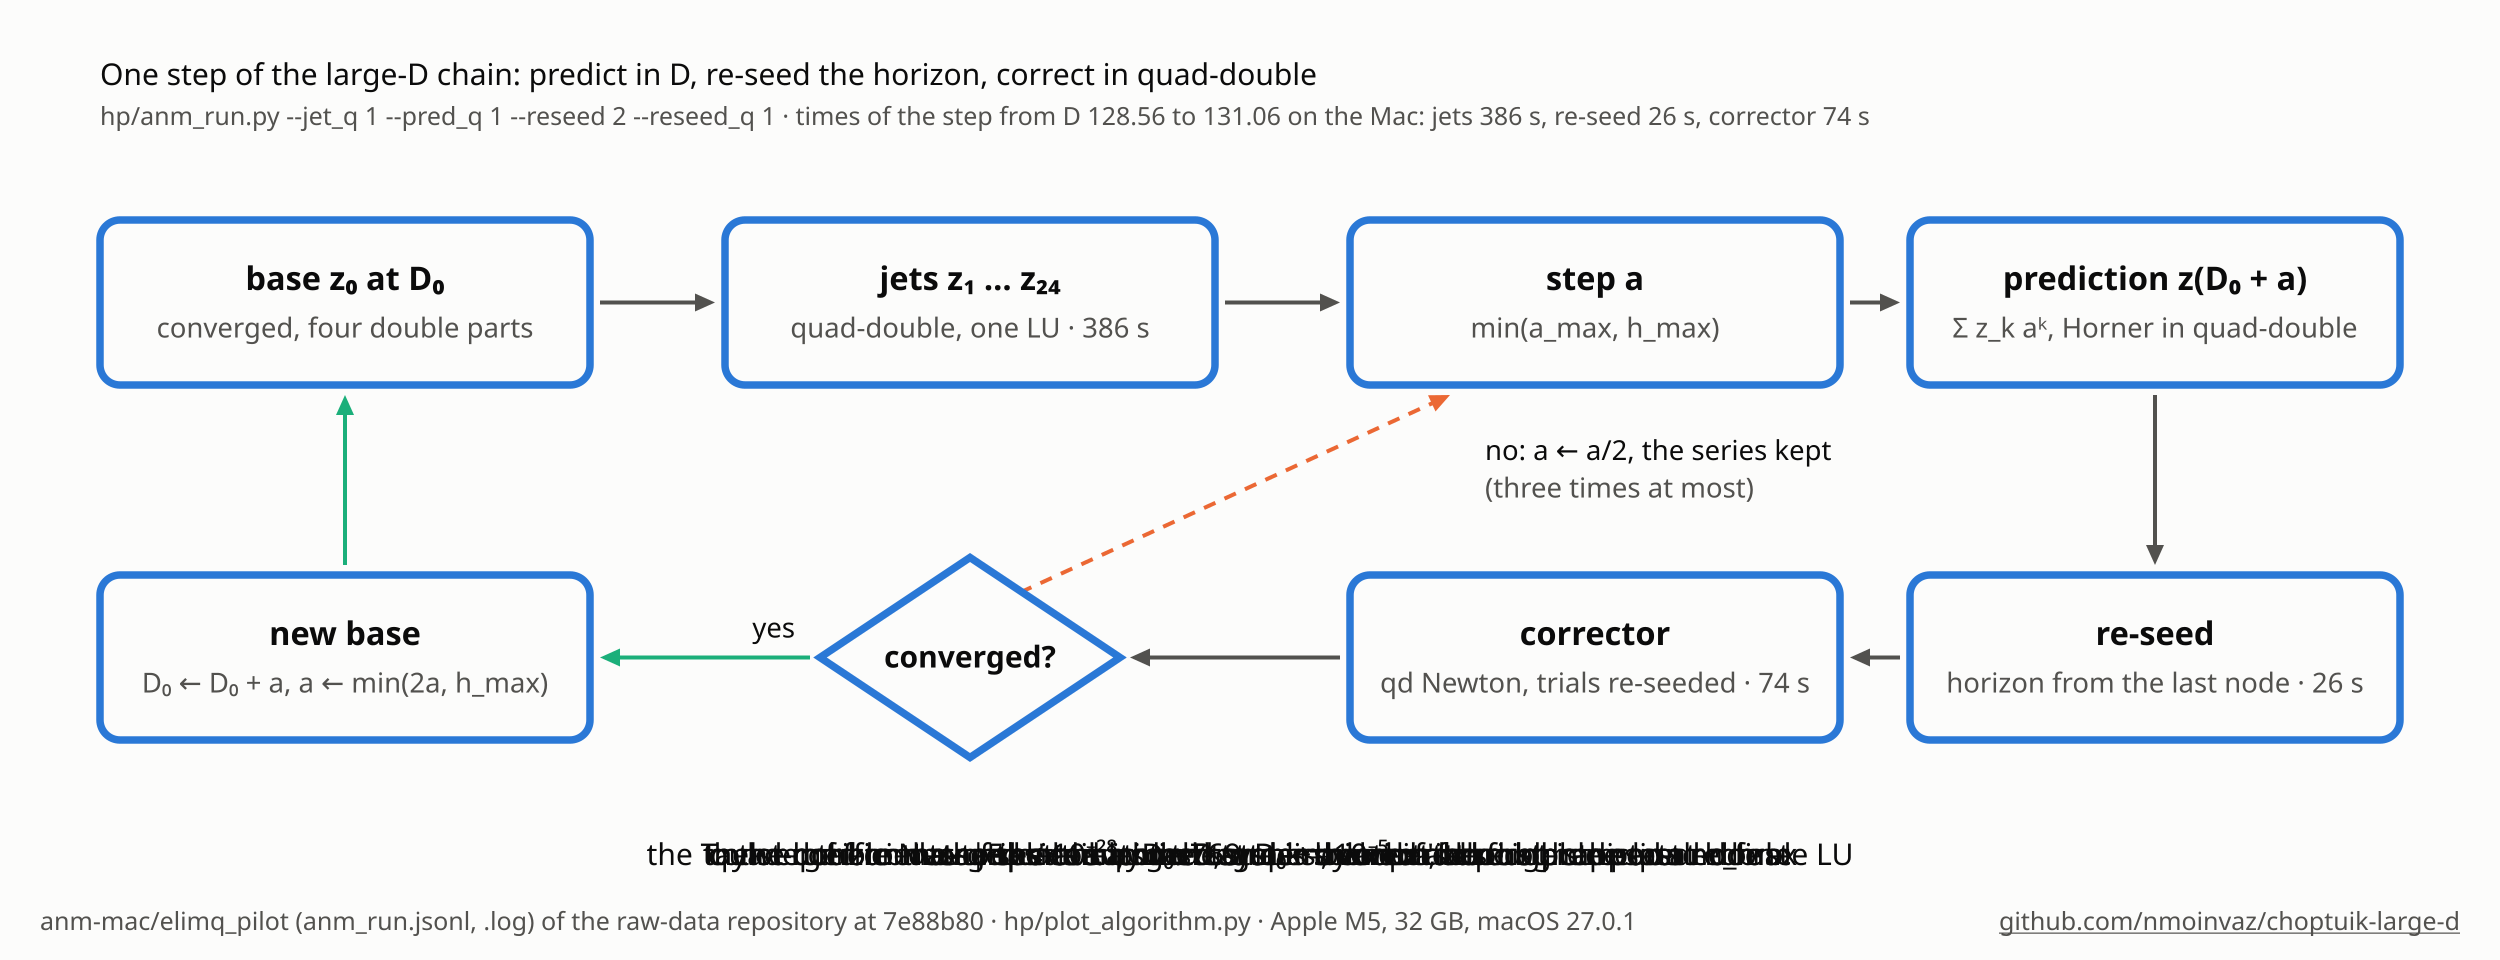
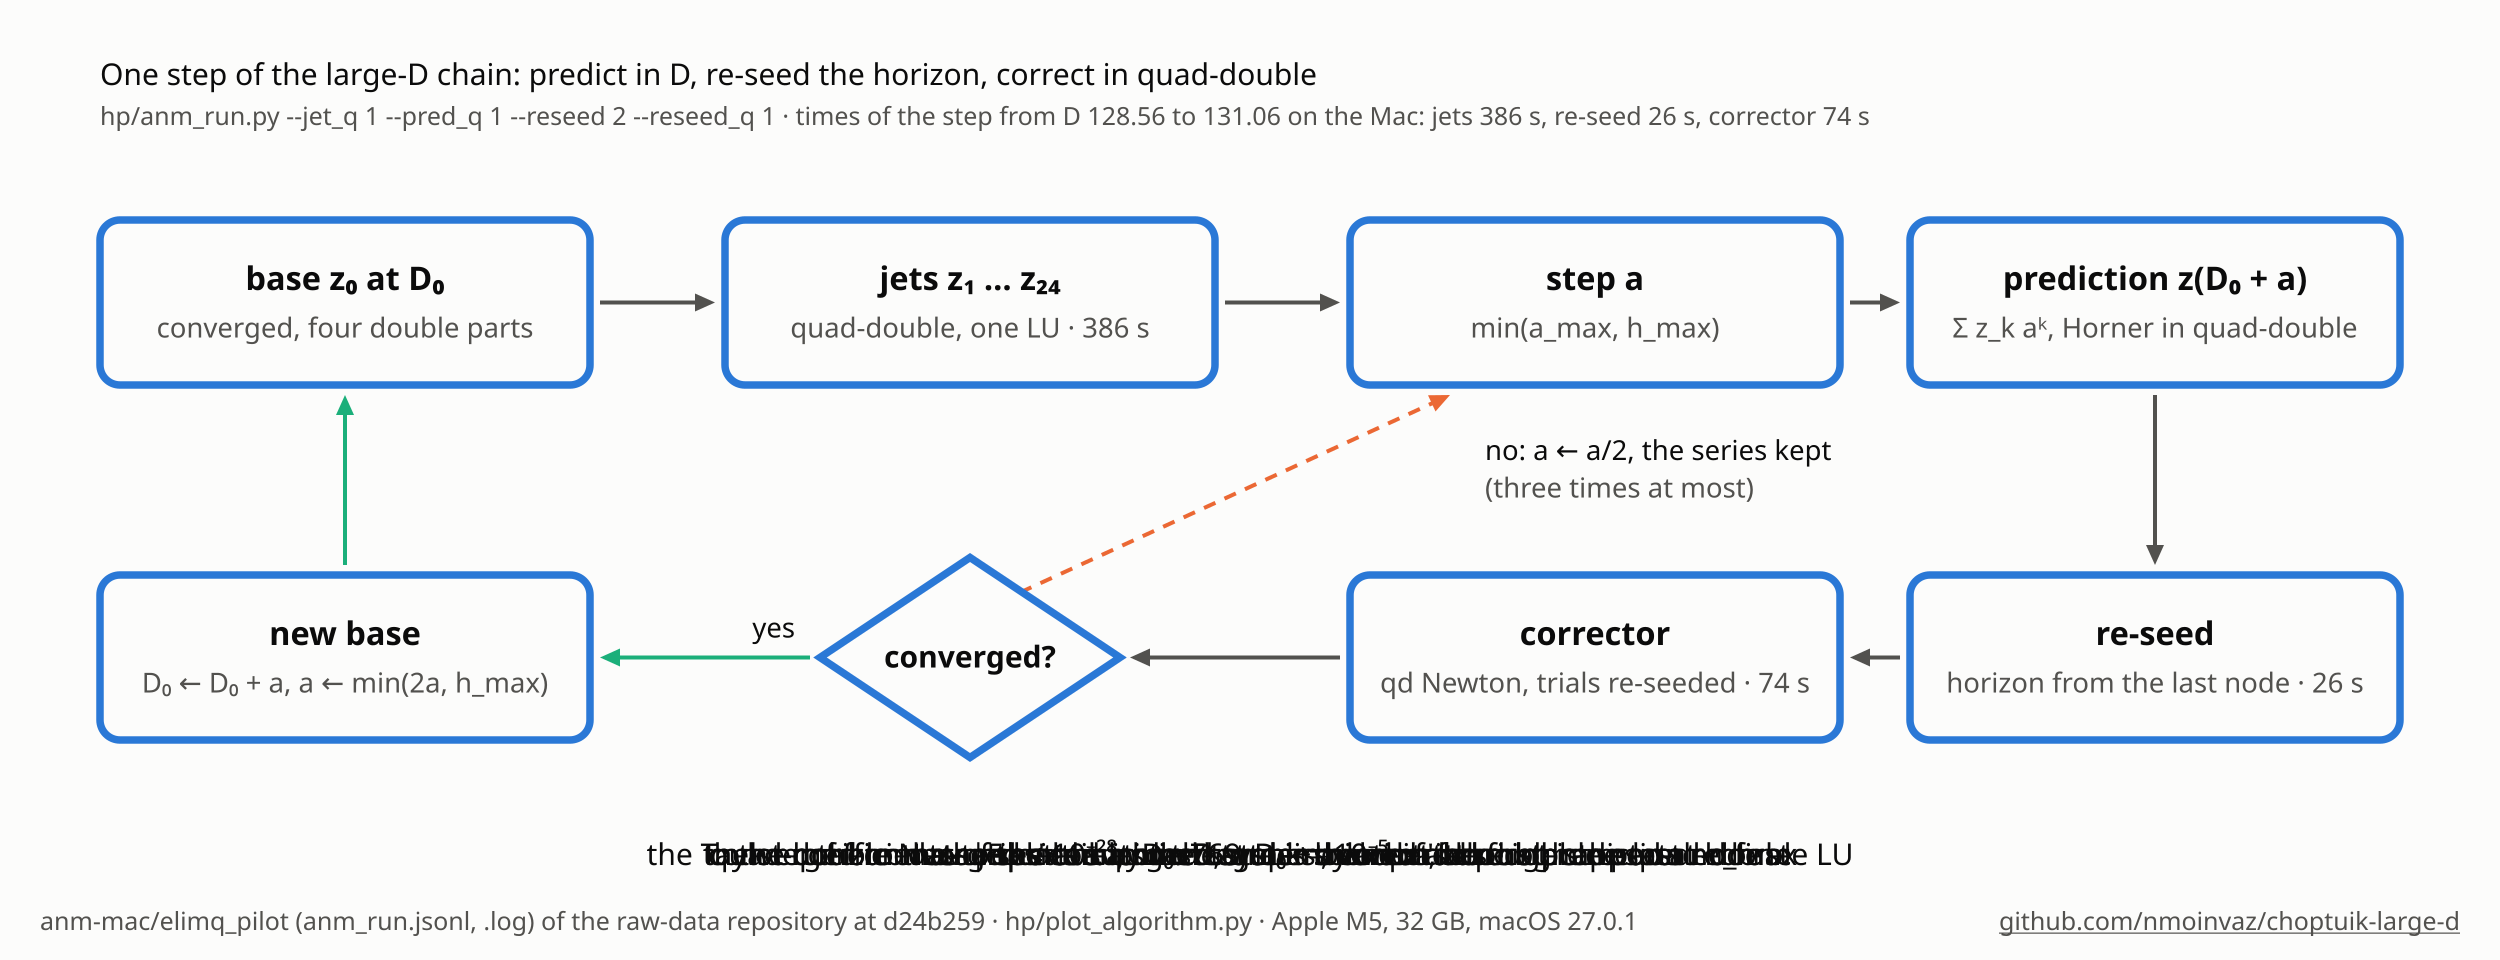
<svg xmlns="http://www.w3.org/2000/svg" width="1000" height="384" viewBox="0 0 1000 384" font-family="system-ui, sans-serif">
  <style>@media (prefers-color-scheme: dark){[fill="#fcfcfb"]{fill:#201f1d}[stroke="#fcfcfb"]{stroke:#201f1d}[fill="#0b0b0b"]{fill:#e8e6e3}[stroke="#0b0b0b"]{stroke:#e8e6e3}[fill="#52514e"]{fill:#a8a49d}[stroke="#52514e"]{stroke:#a8a49d}[fill="#e7e6e2"]{fill:#343230}[stroke="#e7e6e2"]{stroke:#343230}[fill="#c98500"]{fill:#d69a2d}[stroke="#c98500"]{stroke:#d69a2d}[fill="#eb6834"]{fill:#dd5c26}[stroke="#eb6834"]{stroke:#dd5c26}[fill="#eda100"]{fill:#c08800}[stroke="#eda100"]{stroke:#c08800}[fill="#e87ba4"]{fill:#d1678f}[stroke="#e87ba4"]{stroke:#d1678f}[fill="#4a3aa7"]{fill:#7263cf}[stroke="#4a3aa7"]{stroke:#7263cf}[fill="#a6339a"]{fill:#c257b5}[stroke="#a6339a"]{stroke:#c257b5}[fill="#7a7668"]{fill:#948e82}[stroke="#7a7668"]{stroke:#948e82}}</style>
  <rect width="1000" height="384" fill="#fcfcfb" />
  <text x="40.0" y="34.0" font-size="12" fill="#0b0b0b" text-anchor="start" font-weight="normal">One step of the large-D chain: predict in D, re-seed the horizon, correct in quad-double</text>
  <text x="40.0" y="50.0" font-size="10" fill="#52514e" text-anchor="start" font-weight="normal">hp/anm_run.py --jet_q 1 --pred_q 1 --reseed 2 --reseed_q 1 · times of the step from D 128.56 to 131.06 on the Mac: jets 386 s, re-seed 26 s, corrector 74 s</text>
  <rect x="40" y="88" width="196" height="66" rx="8" fill="#fcfcfb" stroke="#52514e" stroke-width="1.2" />
  <text x="138.0" y="116.0" font-size="13" fill="#0b0b0b" text-anchor="middle" font-weight="bold">base z₀ at D₀</text>
  <text x="138.0" y="135.0" font-size="11" fill="#52514e" text-anchor="middle" font-weight="normal">converged, four double parts</text>
  <rect x="290" y="88" width="196" height="66" rx="8" fill="#fcfcfb" stroke="#52514e" stroke-width="1.2" />
  <text x="388.0" y="116.0" font-size="13" fill="#0b0b0b" text-anchor="middle" font-weight="bold">jets z₁ … z₂₄</text>
  <text x="388.0" y="135.0" font-size="11" fill="#52514e" text-anchor="middle" font-weight="normal">quad-double, one LU · 386 s</text>
  <rect x="540" y="88" width="196" height="66" rx="8" fill="#fcfcfb" stroke="#52514e" stroke-width="1.2" />
  <text x="638.0" y="116.0" font-size="13" fill="#0b0b0b" text-anchor="middle" font-weight="bold">step a</text>
  <text x="638.0" y="135.0" font-size="11" fill="#52514e" text-anchor="middle" font-weight="normal">min(a_max, h_max)</text>
  <rect x="764" y="88" width="196" height="66" rx="8" fill="#fcfcfb" stroke="#52514e" stroke-width="1.2" />
  <text x="862.0" y="116.0" font-size="13" fill="#0b0b0b" text-anchor="middle" font-weight="bold">prediction z(D₀ + a)</text>
  <text x="862.0" y="135.0" font-size="11" fill="#52514e" text-anchor="middle" font-weight="normal">Σ z_k aᵏ, Horner in quad-double</text>
  <rect x="764" y="230" width="196" height="66" rx="8" fill="#fcfcfb" stroke="#52514e" stroke-width="1.2" />
  <text x="862.0" y="258.0" font-size="13" fill="#0b0b0b" text-anchor="middle" font-weight="bold">re-seed</text>
  <text x="862.0" y="277.0" font-size="11" fill="#52514e" text-anchor="middle" font-weight="normal">horizon from the last node · 26 s</text>
  <rect x="540" y="230" width="196" height="66" rx="8" fill="#fcfcfb" stroke="#52514e" stroke-width="1.2" />
  <text x="638.0" y="258.0" font-size="13" fill="#0b0b0b" text-anchor="middle" font-weight="bold">corrector</text>
  <text x="638.0" y="277.0" font-size="11" fill="#52514e" text-anchor="middle" font-weight="normal">qd Newton, trials re-seeded · 74 s</text>
  <rect x="40" y="230" width="196" height="66" rx="8" fill="#fcfcfb" stroke="#52514e" stroke-width="1.2" />
  <text x="138.0" y="258.0" font-size="13" fill="#0b0b0b" text-anchor="middle" font-weight="bold">new base</text>
  <text x="138.0" y="277.0" font-size="11" fill="#52514e" text-anchor="middle" font-weight="normal">D₀ ← D₀ + a, a ← min(2a, h_max)</text>
  <polygon points="388.0,223.0 448.0,263.0 388.0,303.0 328.0,263.0" fill="#fcfcfb" stroke="#52514e" stroke-width="1.2" />
  <text x="388.0" y="267.0" font-size="12" fill="#0b0b0b" text-anchor="middle" font-weight="bold">converged?</text>
  <line x1="240.0" y1="121.0" x2="279.6" y2="121.0" stroke="#52514e" stroke-width="1.6" />
  <polygon points="286.0,121.0 278.0,124.6 278.0,117.4" fill="#52514e" />
  <line x1="490.0" y1="121.0" x2="529.6" y2="121.0" stroke="#52514e" stroke-width="1.6" />
  <polygon points="536.0,121.0 528.0,124.6 528.0,117.4" fill="#52514e" />
  <line x1="740.0" y1="121.0" x2="753.6" y2="121.0" stroke="#52514e" stroke-width="1.6" />
  <polygon points="760.0,121.0 752.0,124.6 752.0,117.4" fill="#52514e" />
  <line x1="862.0" y1="158.0" x2="862.0" y2="219.6" stroke="#52514e" stroke-width="1.6" />
  <polygon points="862.0,226.0 858.4,218.0 865.6,218.0" fill="#52514e" />
  <line x1="760.0" y1="263.0" x2="746.4" y2="263.0" stroke="#52514e" stroke-width="1.6" />
  <polygon points="740.0,263.0 748.0,259.4 748.0,266.6" fill="#52514e" />
  <line x1="536.0" y1="263.0" x2="458.4" y2="263.0" stroke="#52514e" stroke-width="1.6" />
  <polygon points="452.0,263.0 460.0,259.4 460.0,266.6" fill="#52514e" />
  <line x1="324.0" y1="263.0" x2="246.4" y2="263.0" stroke="#1baf7a" stroke-width="1.6" />
  <polygon points="240.0,263.0 248.0,259.4 248.0,266.6" fill="#1baf7a" />
  <text x="318.0" y="255.0" font-size="11" fill="#0b0b0b" text-anchor="end" font-weight="normal">yes</text>
  <line x1="138.0" y1="226.0" x2="138.0" y2="164.4" stroke="#1baf7a" stroke-width="1.6" />
  <polygon points="138.0,158.0 141.6,166.0 134.4,166.0" fill="#1baf7a" />
  <line x1="408.0" y1="237.0" x2="574.2" y2="160.7" stroke="#eb6834" stroke-width="1.6" stroke-dasharray="5 4" />
  <polygon points="580.0,158.0 574.2,164.6 571.2,158.1" fill="#eb6834" />
  <text x="594.0" y="184.0" font-size="11" fill="#0b0b0b" text-anchor="start" font-weight="normal">no: a ← a/2, the series kept</text>
  <text x="594.0" y="199.0" font-size="11" fill="#52514e" text-anchor="start" font-weight="normal">(three times at most)</text>
  <g>
    <rect x="40" y="88" width="196" height="66" rx="8" fill="none" stroke="#2a78d6" stroke-width="3" />
    <animate attributeName="opacity" values="0;0;1;1;0;0" keyTimes="0;0.019;0.037;0.087;0.106;1" dur="16.0s" repeatCount="indefinite" />
  </g>
  <g>
    <rect x="290" y="88" width="196" height="66" rx="8" fill="none" stroke="#2a78d6" stroke-width="3" />
    <animate attributeName="opacity" values="0;0;1;1;0;0" keyTimes="0;0.087;0.106;0.4;0.419;1" dur="16.0s" repeatCount="indefinite" />
  </g>
  <g>
    <rect x="540" y="88" width="196" height="66" rx="8" fill="none" stroke="#2a78d6" stroke-width="3" />
    <animate attributeName="opacity" values="0;0;1;1;0;0" keyTimes="0;0.4;0.419;0.463;0.481;1" dur="16.0s" repeatCount="indefinite" />
  </g>
  <g>
    <rect x="764" y="88" width="196" height="66" rx="8" fill="none" stroke="#2a78d6" stroke-width="3" />
    <animate attributeName="opacity" values="0;0;1;1;0;0" keyTimes="0;0.463;0.481;0.537;0.556;1" dur="16.0s" repeatCount="indefinite" />
  </g>
  <g>
    <rect x="764" y="230" width="196" height="66" rx="8" fill="none" stroke="#2a78d6" stroke-width="3" />
    <animate attributeName="opacity" values="0;0;1;1;0;0" keyTimes="0;0.537;0.556;0.625;0.644;1" dur="16.0s" repeatCount="indefinite" />
  </g>
  <g>
    <rect x="540" y="230" width="196" height="66" rx="8" fill="none" stroke="#2a78d6" stroke-width="3" />
    <animate attributeName="opacity" values="0;0;1;1;0;0" keyTimes="0;0.625;0.644;0.787;0.806;1" dur="16.0s" repeatCount="indefinite" />
  </g>
  <g>
    <polygon points="388.0,223.0 448.0,263.0 388.0,303.0 328.0,263.0" fill="none" stroke="#2a78d6" stroke-width="3" />
    <animate attributeName="opacity" values="0;0;1;1;0;0" keyTimes="0;0.787;0.806;0.838;0.856;1" dur="16.0s" repeatCount="indefinite" />
  </g>
  <g>
    <rect x="40" y="230" width="196" height="66" rx="8" fill="none" stroke="#2a78d6" stroke-width="3" />
    <animate attributeName="opacity" values="0;0;1;1;0;0" keyTimes="0;0.838;0.856;0.938;0.956;1" dur="16.0s" repeatCount="indefinite" />
  </g>
  <g>
    <text x="500.0" y="346.0" font-size="12" fill="#0b0b0b" text-anchor="middle">the converged state at D₀: 769 unknowns in four double parts</text>
    <animate attributeName="opacity" values="0;0;1;1;0;0" keyTimes="0;0.019;0.037;0.087;0.106;1" dur="16.0s" repeatCount="indefinite" />
  </g>
  <g>
    <text x="500.0" y="346.0" font-size="12" fill="#0b0b0b" text-anchor="middle">the Taylor coefficients of the branch in D, order by order, through one quad-double LU</text>
    <animate attributeName="opacity" values="0;0;1;1;0;0" keyTimes="0;0.087;0.106;0.4;0.419;1" dur="16.0s" repeatCount="indefinite" />
  </g>
  <g>
    <text x="500.0" y="346.0" font-size="12" fill="#0b0b0b" text-anchor="middle">the step from the series' tail: its last term ε = 10⁻⁵ of the first, capped at h_max</text>
    <animate attributeName="opacity" values="0;0;1;1;0;0" keyTimes="0;0.4;0.419;0.463;0.481;1" dur="16.0s" repeatCount="indefinite" />
  </g>
  <g>
    <text x="500.0" y="346.0" font-size="12" fill="#0b0b0b" text-anchor="middle">the series summed at D₀ + a in quad-double</text>
    <animate attributeName="opacity" values="0;0;1;1;0;0" keyTimes="0;0.463;0.481;0.537;0.556;1" dur="16.0s" repeatCount="indefinite" />
  </g>
  <g>
    <text x="500.0" y="346.0" font-size="12" fill="#0b0b0b" text-anchor="middle">the horizon data replaced by the regular solution's through the last node</text>
    <animate attributeName="opacity" values="0;0;1;1;0;0" keyTimes="0;0.537;0.556;0.625;0.644;1" dur="16.0s" repeatCount="indefinite" />
  </g>
  <g>
    <text x="500.0" y="346.0" font-size="12" fill="#0b0b0b" text-anchor="middle">quad-double Newton on the pinned system; each trial point is re-seeded first</text>
    <animate attributeName="opacity" values="0;0;1;1;0;0" keyTimes="0;0.625;0.644;0.787;0.806;1" dur="16.0s" repeatCount="indefinite" />
  </g>
  <g>
    <text x="500.0" y="346.0" font-size="12" fill="#0b0b0b" text-anchor="middle">converged to max |F| &lt; 10⁻²⁸, or the step is halved and the prediction redone</text>
    <animate attributeName="opacity" values="0;0;1;1;0;0" keyTimes="0;0.787;0.806;0.838;0.856;1" dur="16.0s" repeatCount="indefinite" />
  </g>
  <g>
    <text x="500.0" y="346.0" font-size="12" fill="#0b0b0b" text-anchor="middle">the converged state is the next base</text>
    <animate attributeName="opacity" values="0;0;1;1;0;0" keyTimes="0;0.838;0.856;0.938;0.956;1" dur="16.0s" repeatCount="indefinite" />
  </g>
-   <text x="16.0" y="372.0" font-size="10" fill="#52514e" text-anchor="start" font-weight="normal">anm-mac/elimq_pilot (anm_run.jsonl, .log) of the raw-data repository at 7e88b80  ·  hp/plot_algorithm.py  ·  Apple M5, 32 GB, macOS 27.0.1</text>
+   <text x="16.0" y="372.0" font-size="10" fill="#52514e" text-anchor="start" font-weight="normal">anm-mac/elimq_pilot (anm_run.jsonl, .log) of the raw-data repository at d24b259  ·  hp/plot_algorithm.py  ·  Apple M5, 32 GB, macOS 27.0.1</text>
  <a href="https://github.com/nmoinvaz/choptuik-large-d">
    <text x="984" y="372" font-size="10" fill="#52514e" text-anchor="end" text-decoration="underline">github.com/nmoinvaz/choptuik-large-d</text>
  </a>
</svg>
